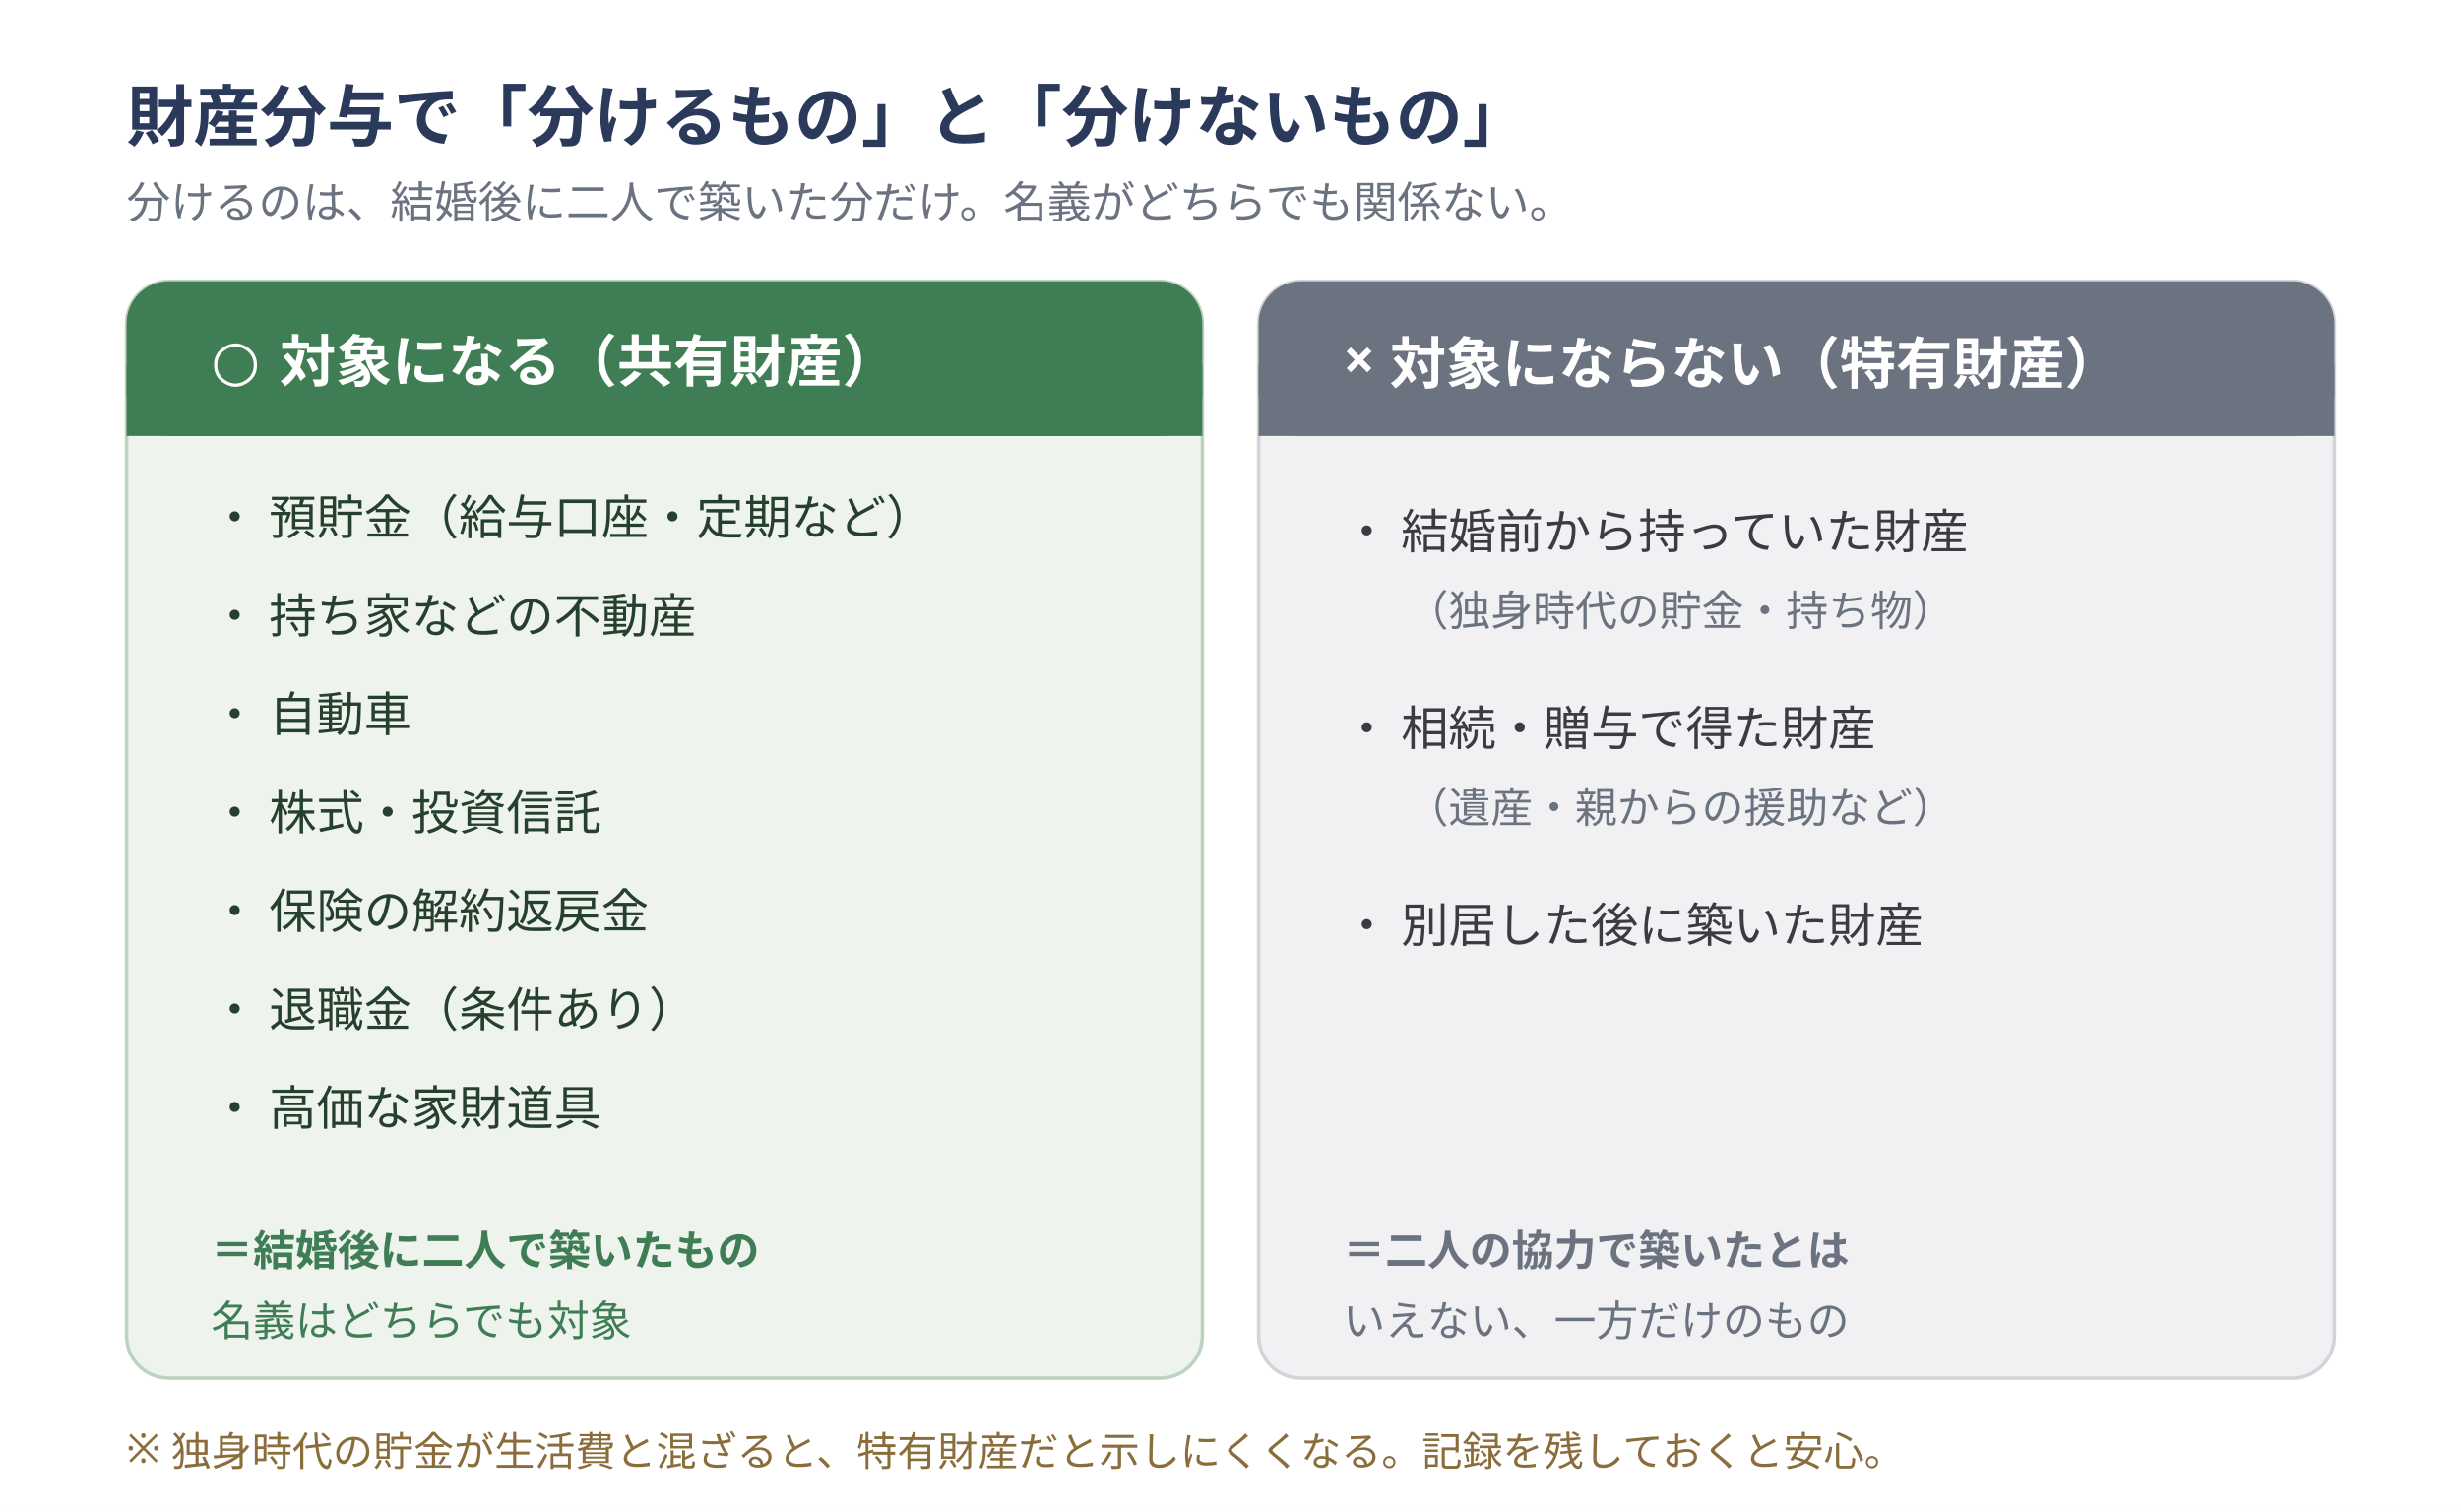
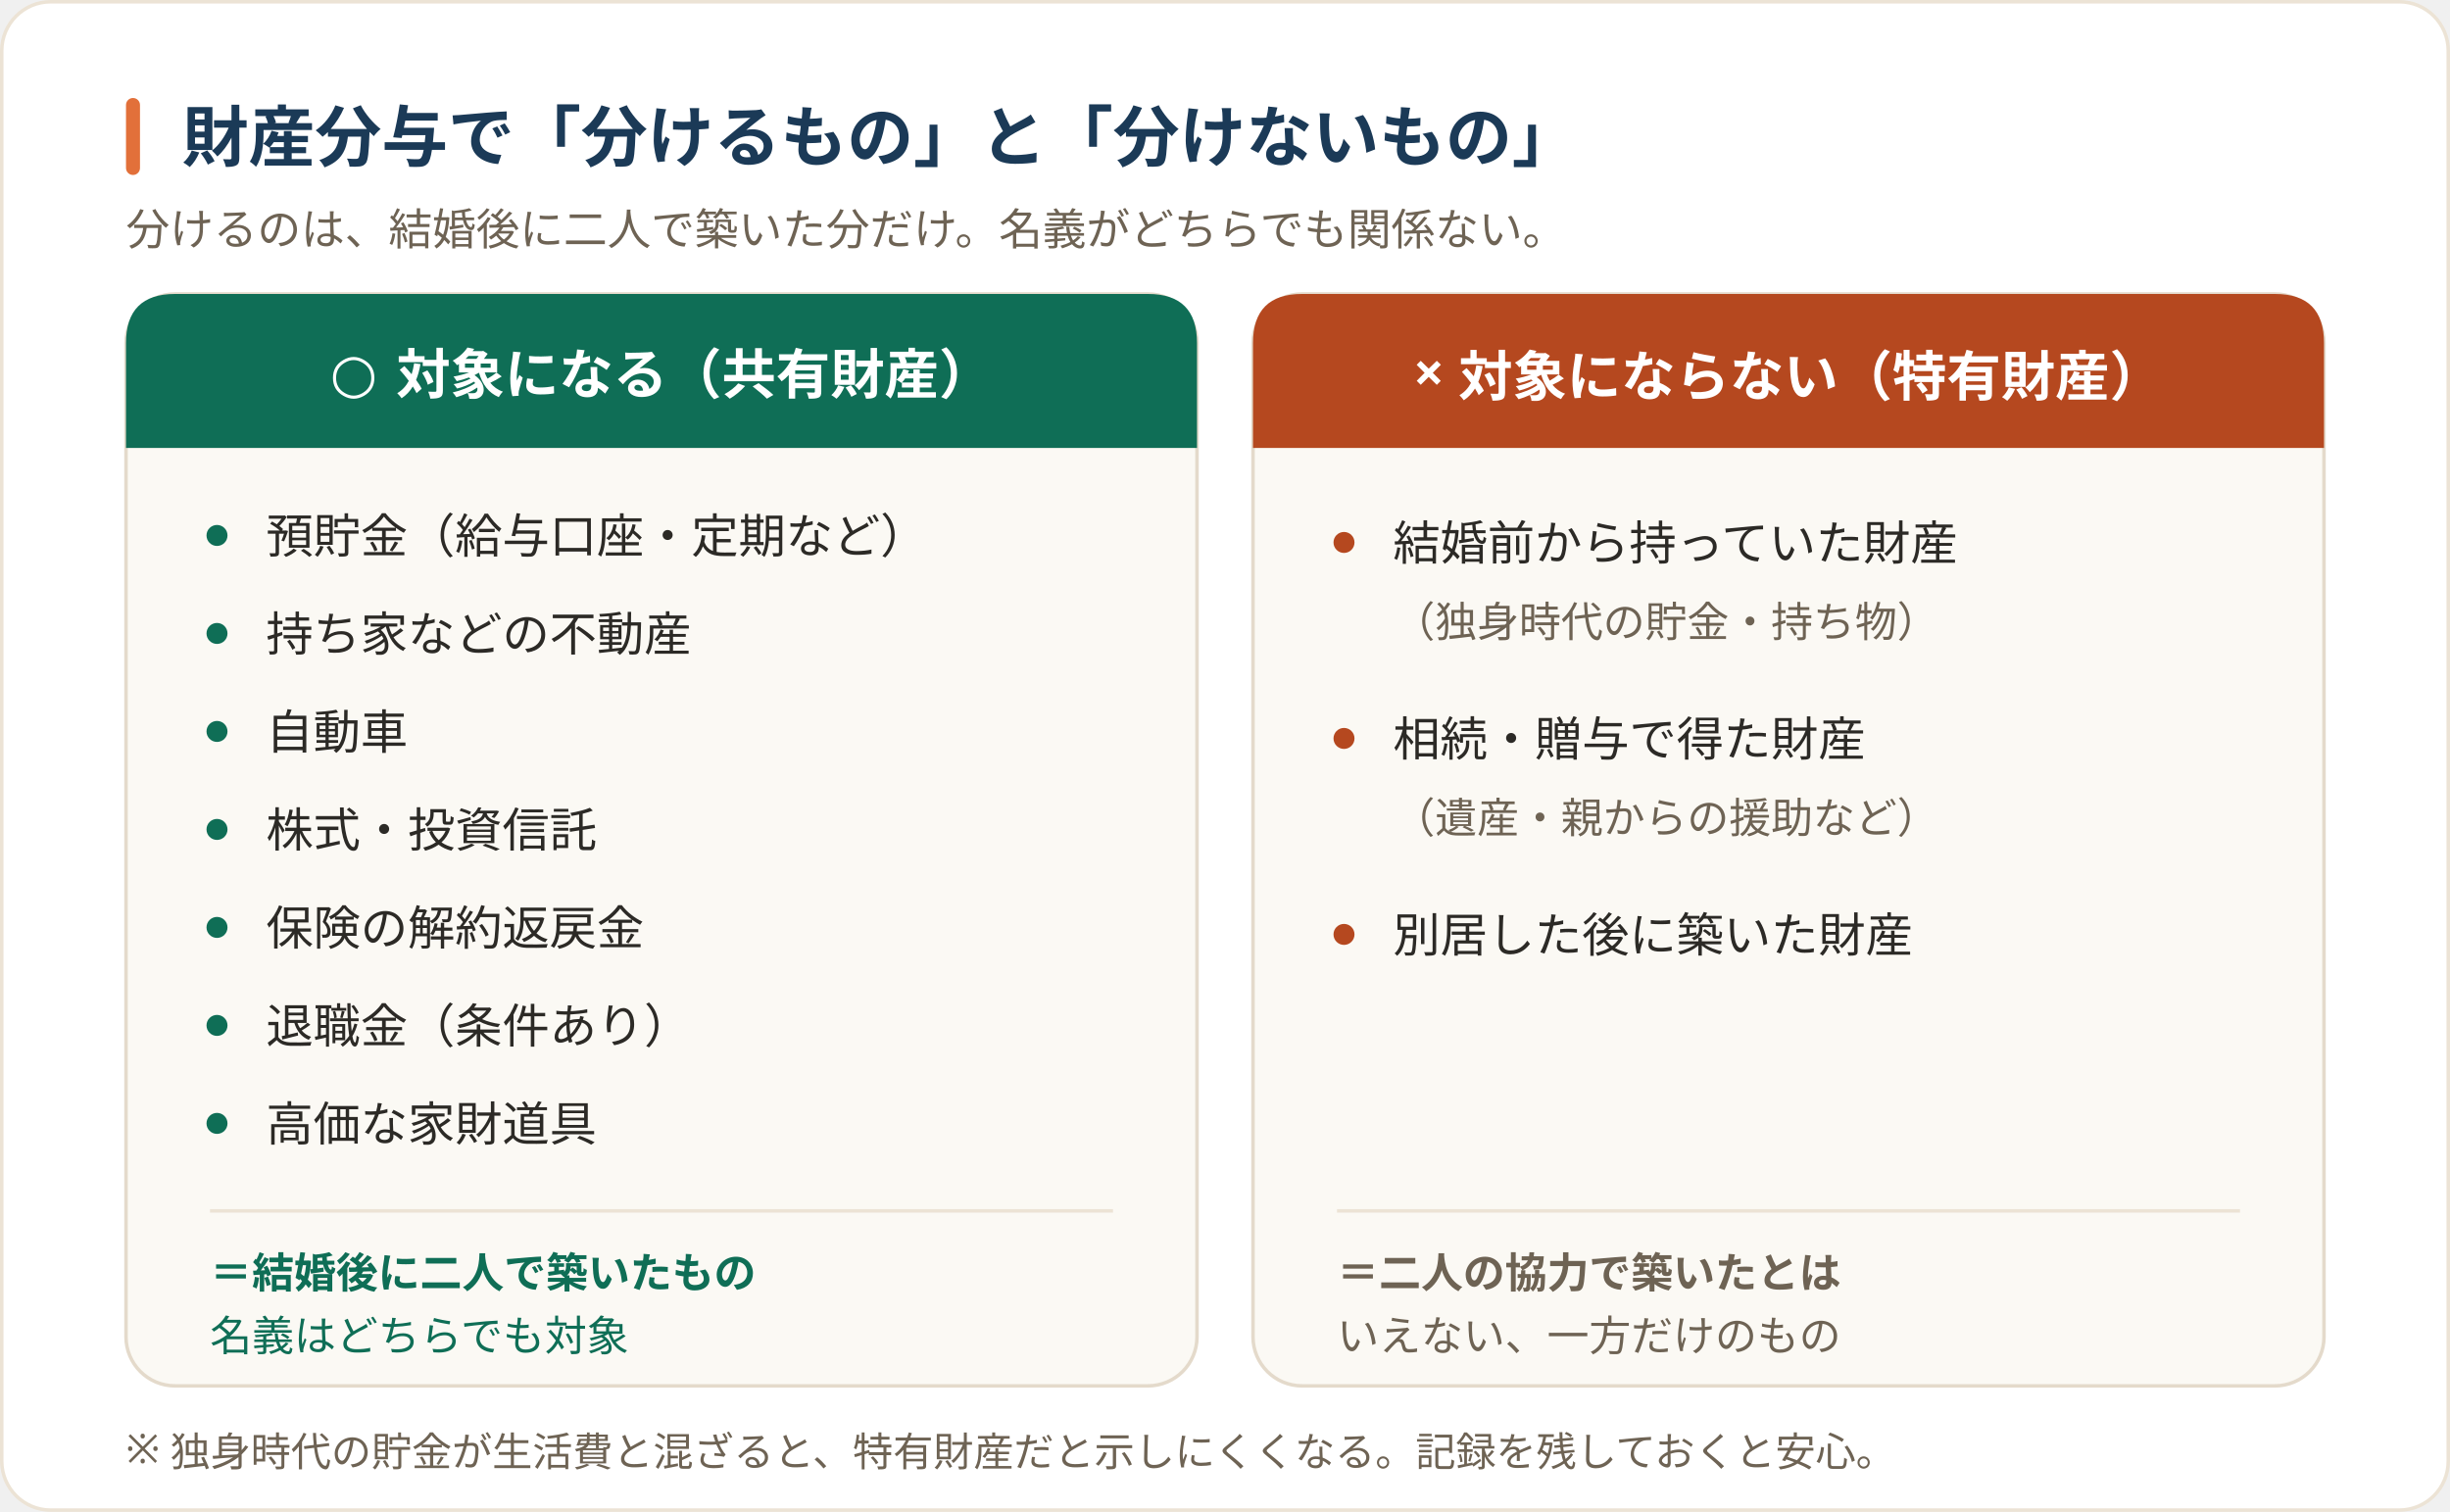
- <svg xmlns="http://www.w3.org/2000/svg" viewBox="0 0 700 430" role="img" aria-labelledby="t" font-family="'Noto Sans JP','Hiragino Kaku Gothic ProN',sans-serif">
-   <rect width="700" height="430" fill="#ffffff" />
-   <text x="36" y="40" font-size="19" font-weight="700" fill="#2b3a5b">財産分与で「分けるもの」と「分けないもの」</text>
-   <text x="36" y="62" font-size="12.5" fill="#6b7280">分けるのは、結婚後に二人で築いた分だけ。名義がどちらでも関係ない。</text>
-   <rect x="36" y="80" width="306" height="312" rx="12" fill="#eef3ee" stroke="#bcd3bf" />
-   <rect x="36" y="80" width="306" height="44" rx="12" fill="#3f7d54" />
-   <rect x="36" y="104" width="306" height="20" fill="#3f7d54" />
-   <text x="60" y="108" font-size="16" font-weight="700" fill="#ffffff">○ 対象になる（共有財産）</text>
-   <text x="60" y="152" font-size="13.5" fill="#26402e">・ 預貯金（給与口座・定期など）</text>
-   <text x="60" y="180" font-size="13.5" fill="#26402e">・ 持ち家などの不動産</text>
-   <text x="60" y="208" font-size="13.5" fill="#26402e">・ 自動車</text>
-   <text x="60" y="236" font-size="13.5" fill="#26402e">・ 株式・投資信託</text>
-   <text x="60" y="264" font-size="13.5" fill="#26402e">・ 保険の解約返戻金</text>
-   <text x="60" y="292" font-size="13.5" fill="#26402e">・ 退職金（条件あり）</text>
-   <text x="60" y="320" font-size="13.5" fill="#26402e">・ 高価な家財道具</text>
-   <text x="60" y="360" font-size="12" font-weight="700" fill="#3f7d54">＝結婚後に二人で築いたもの</text>
-   <text x="60" y="380" font-size="12" fill="#3f7d54">　名義はどちらでも対象</text>
-   <rect x="358" y="80" width="306" height="312" rx="12" fill="#f1f1f3" stroke="#d3d3d8" />
-   <rect x="358" y="80" width="306" height="44" rx="12" fill="#6b7280" />
-   <rect x="358" y="104" width="306" height="20" fill="#6b7280" />
-   <text x="382" y="108" font-size="16" font-weight="700" fill="#ffffff">× 対象にならない（特有財産）</text>
-   <text x="382" y="156" font-size="13.5" fill="#3b3b40">・ 結婚前から持っていた財産</text>
-   <text x="400" y="178" font-size="12" fill="#6b7280">（独身時代の貯金・持ち物）</text>
-   <text x="382" y="212" font-size="13.5" fill="#3b3b40">・ 相続・贈与で得た財産</text>
-   <text x="400" y="234" font-size="12" fill="#6b7280">（遺産・親からの援助など）</text>
-   <text x="382" y="268" font-size="13.5" fill="#3b3b40">・ 別居した後に築いた財産</text>
-   <text x="382" y="360" font-size="12" font-weight="700" fill="#6b7280">＝二人の協力で築いたとは</text>
-   <text x="382" y="380" font-size="12" fill="#6b7280">　いえない、一方だけのもの</text>
-   <text x="36" y="416" font-size="11.5" fill="#8a6d3b">※ 独身時代の貯金が生活費と混ざると、特有財産だと示しにくくなる。記録を残しておくと安心。</text>
+ <svg xmlns="http://www.w3.org/2000/svg" viewBox="0 0 700 432" role="img" aria-labelledby="t" font-family="'Zen Kaku Gothic New','Noto Sans JP','Hiragino Kaku Gothic ProN',sans-serif">
+   <rect x="0.5" y="0.5" width="699" height="431" rx="14" fill="#FFFFFF" stroke="#ECE3D5" />
+   <rect x="36" y="28" width="4" height="22" rx="2" fill="#E2703A" />
+   <text x="52" y="46" font-size="19" font-weight="800" fill="#1B3A57">財産分与で「分けるもの」と「分けないもの」</text>
+   <text x="36" y="70" font-size="12.5" fill="#6E6354">分けるのは、結婚後に二人で築いた分だけ。名義がどちらでも関係ない。</text>
+   <rect x="36" y="84" width="306" height="312" rx="14" fill="#FBF9F4" stroke="#E4DACB" />
+   <path d="M36 128 V98 Q36 84 50 84 H328 Q342 84 342 98 V128 Z" fill="#0F6E56" />
+   <text x="189" y="112" font-size="15.5" font-weight="700" fill="#FFFFFF" text-anchor="middle">○ 対象になる（共有財産）</text>
+   <g font-size="13.5" fill="#2C2A26">
+     <circle cx="62" cy="153" r="3" fill="#0F6E56" />
+     <text x="76" y="158">預貯金（給与口座・定期など）</text>
+     <circle cx="62" cy="181" r="3" fill="#0F6E56" />
+     <text x="76" y="186">持ち家などの不動産</text>
+     <circle cx="62" cy="209" r="3" fill="#0F6E56" />
+     <text x="76" y="214">自動車</text>
+     <circle cx="62" cy="237" r="3" fill="#0F6E56" />
+     <text x="76" y="242">株式・投資信託</text>
+     <circle cx="62" cy="265" r="3" fill="#0F6E56" />
+     <text x="76" y="270">保険の解約返戻金</text>
+     <circle cx="62" cy="293" r="3" fill="#0F6E56" />
+     <text x="76" y="298">退職金（条件あり）</text>
+     <circle cx="62" cy="321" r="3" fill="#0F6E56" />
+     <text x="76" y="326">高価な家財道具</text>
+   </g>
+   <line x1="60" y1="346" x2="318" y2="346" stroke="#ECE3D5" />
+   <text x="60" y="368" font-size="12" font-weight="700" fill="#0F6E56">＝結婚後に二人で築いたもの</text>
+   <text x="60" y="386" font-size="12" fill="#0F6E56">　名義はどちらでも対象</text>
+   <rect x="358" y="84" width="306" height="312" rx="14" fill="#FBF9F4" stroke="#E4DACB" />
+   <path d="M358 128 V98 Q358 84 372 84 H650 Q664 84 664 98 V128 Z" fill="#B5481F" />
+   <text x="511" y="112" font-size="15.5" font-weight="700" fill="#FFFFFF" text-anchor="middle">× 対象にならない（特有財産）</text>
+   <g font-size="13.5" fill="#2C2A26">
+     <circle cx="384" cy="155" r="3" fill="#B5481F" />
+     <text x="398" y="160">結婚前から持っていた財産</text>
+     <text x="398" y="182" font-size="12" fill="#6E6354">（独身時代の貯金・持ち物）</text>
+     <circle cx="384" cy="211" r="3" fill="#B5481F" />
+     <text x="398" y="216">相続・贈与で得た財産</text>
+     <text x="398" y="238" font-size="12" fill="#6E6354">（遺産・親からの援助など）</text>
+     <circle cx="384" cy="267" r="3" fill="#B5481F" />
+     <text x="398" y="272">別居した後に築いた財産</text>
+   </g>
+   <line x1="382" y1="346" x2="640" y2="346" stroke="#ECE3D5" />
+   <text x="382" y="368" font-size="12" font-weight="700" fill="#6E6354">＝二人の協力で築いたとは</text>
+   <text x="382" y="386" font-size="12" fill="#6E6354">　いえない、一方だけのもの</text>
+   <text x="36" y="418" font-size="11.5" fill="#6E6354">※ 独身時代の貯金が生活費と混ざると、特有財産だと示しにくくなる。記録を残しておくと安心。</text>
</svg>
